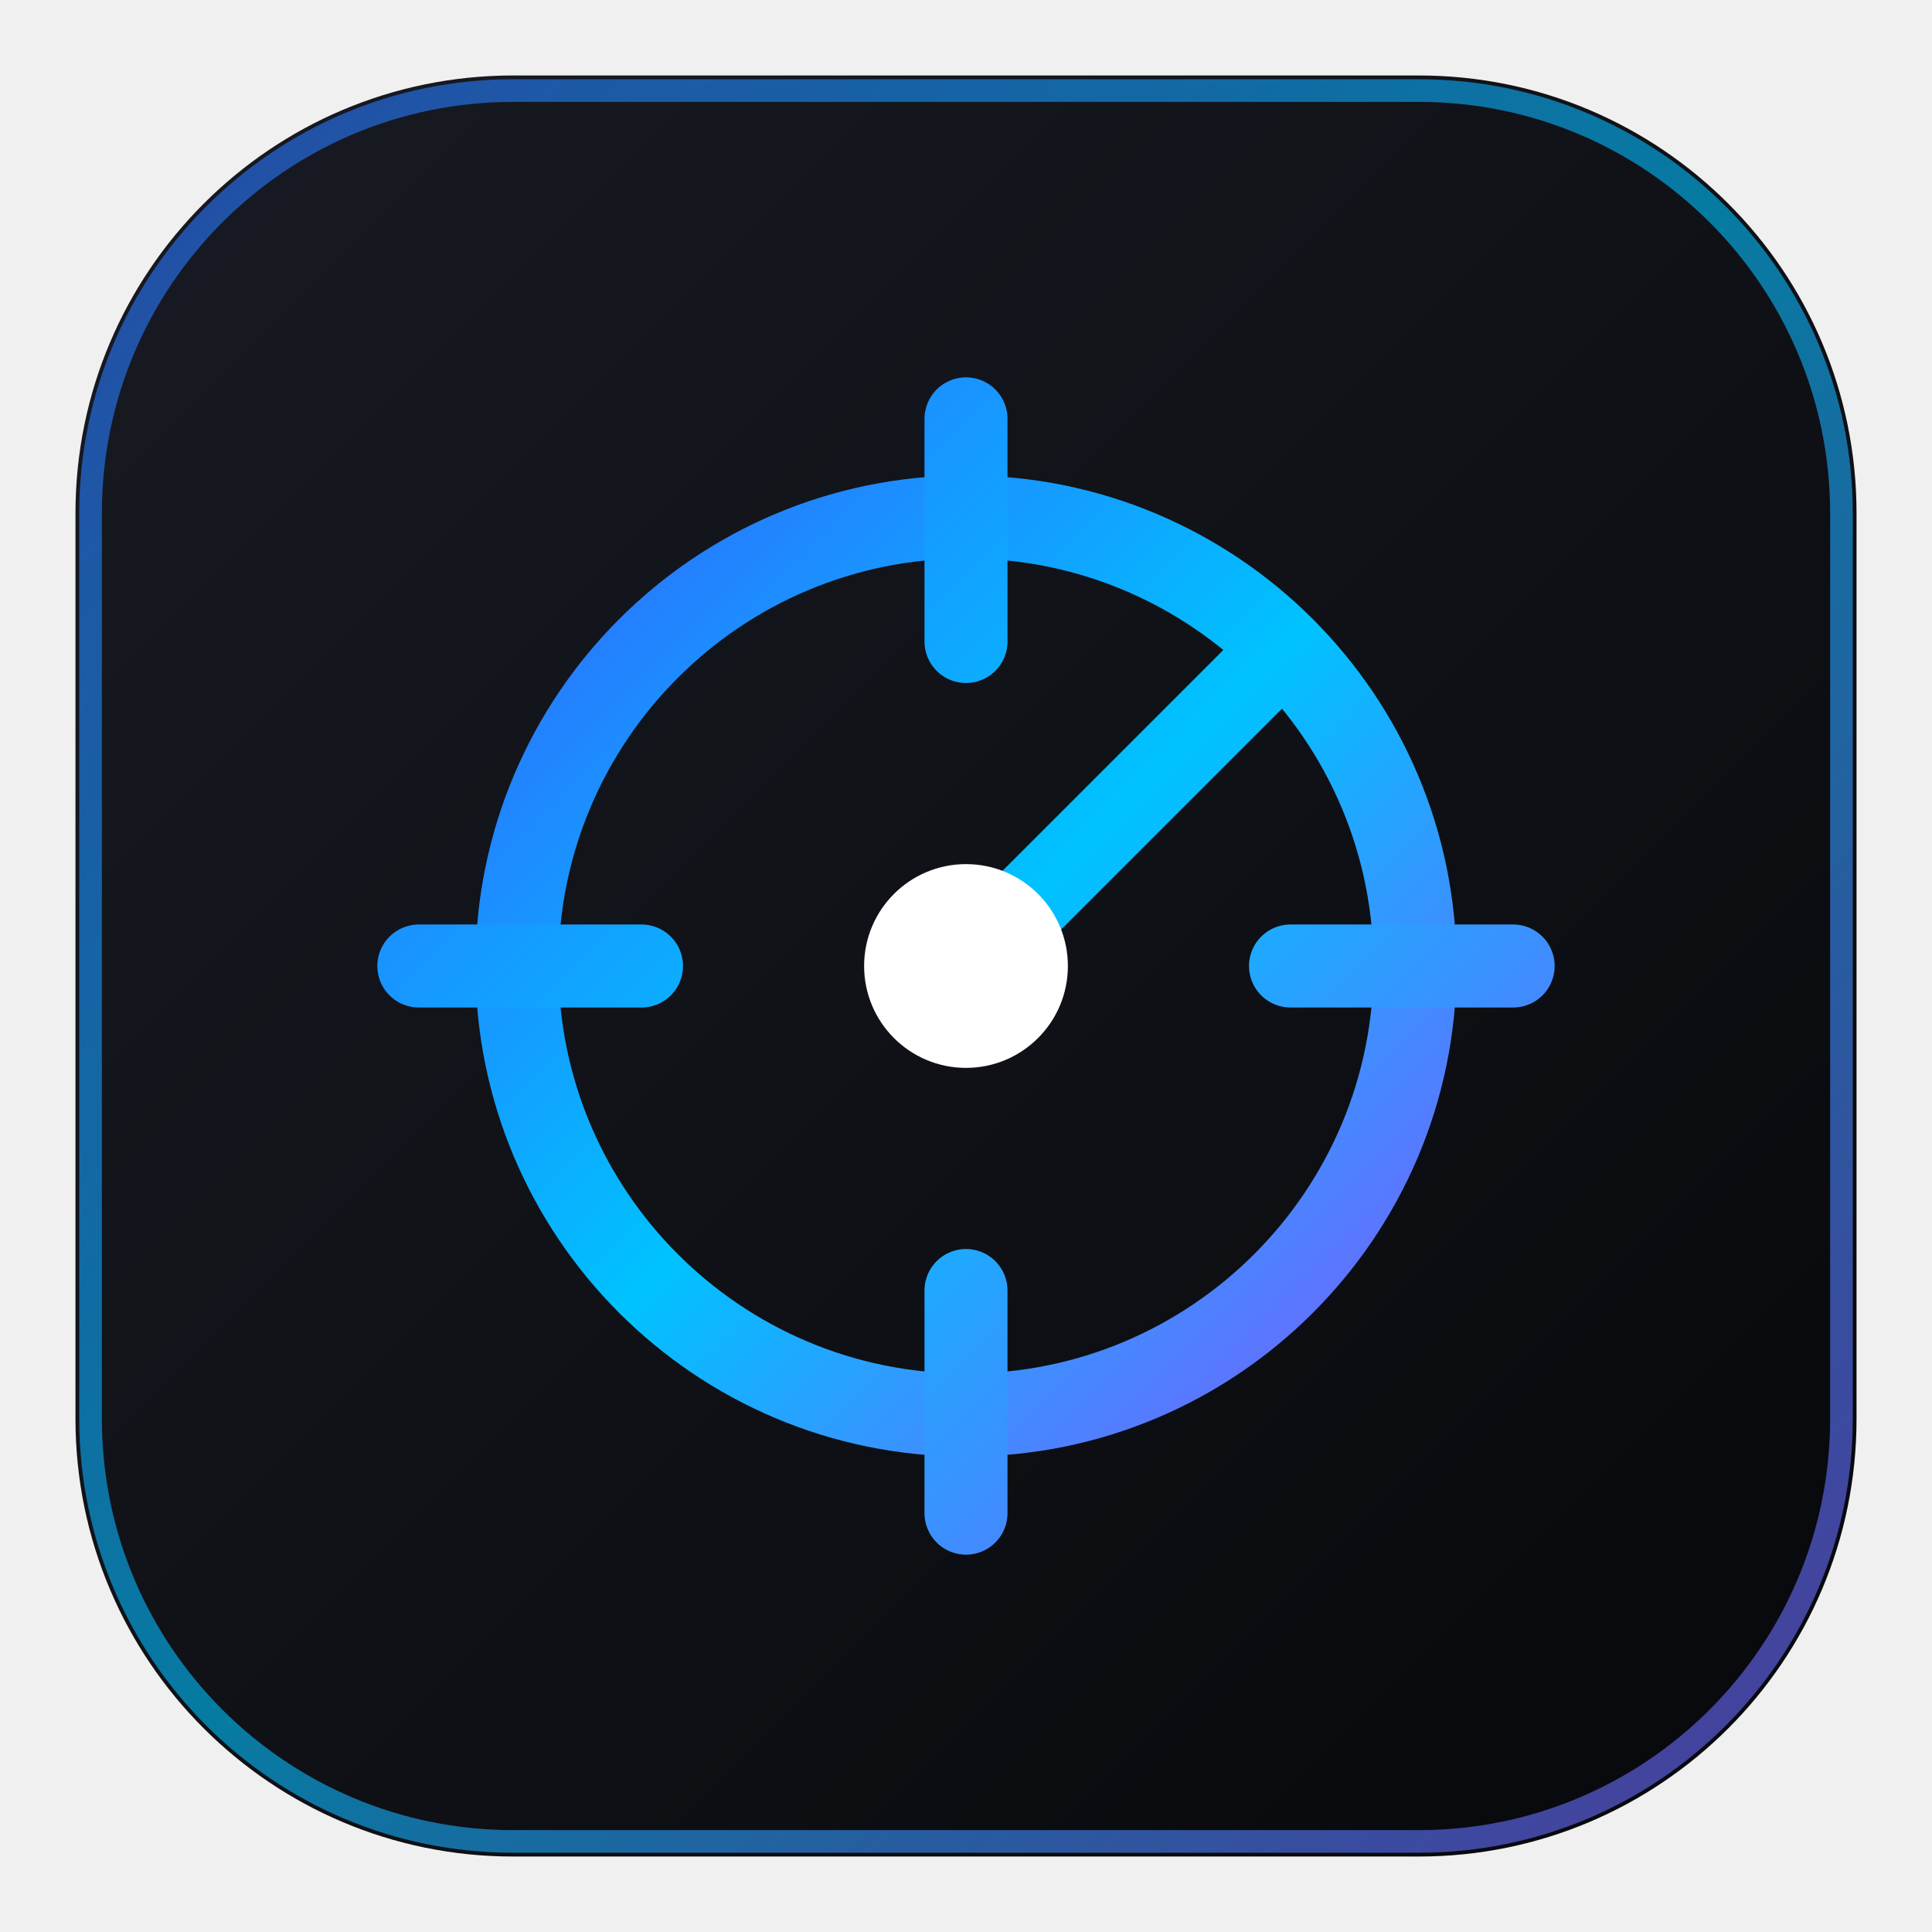
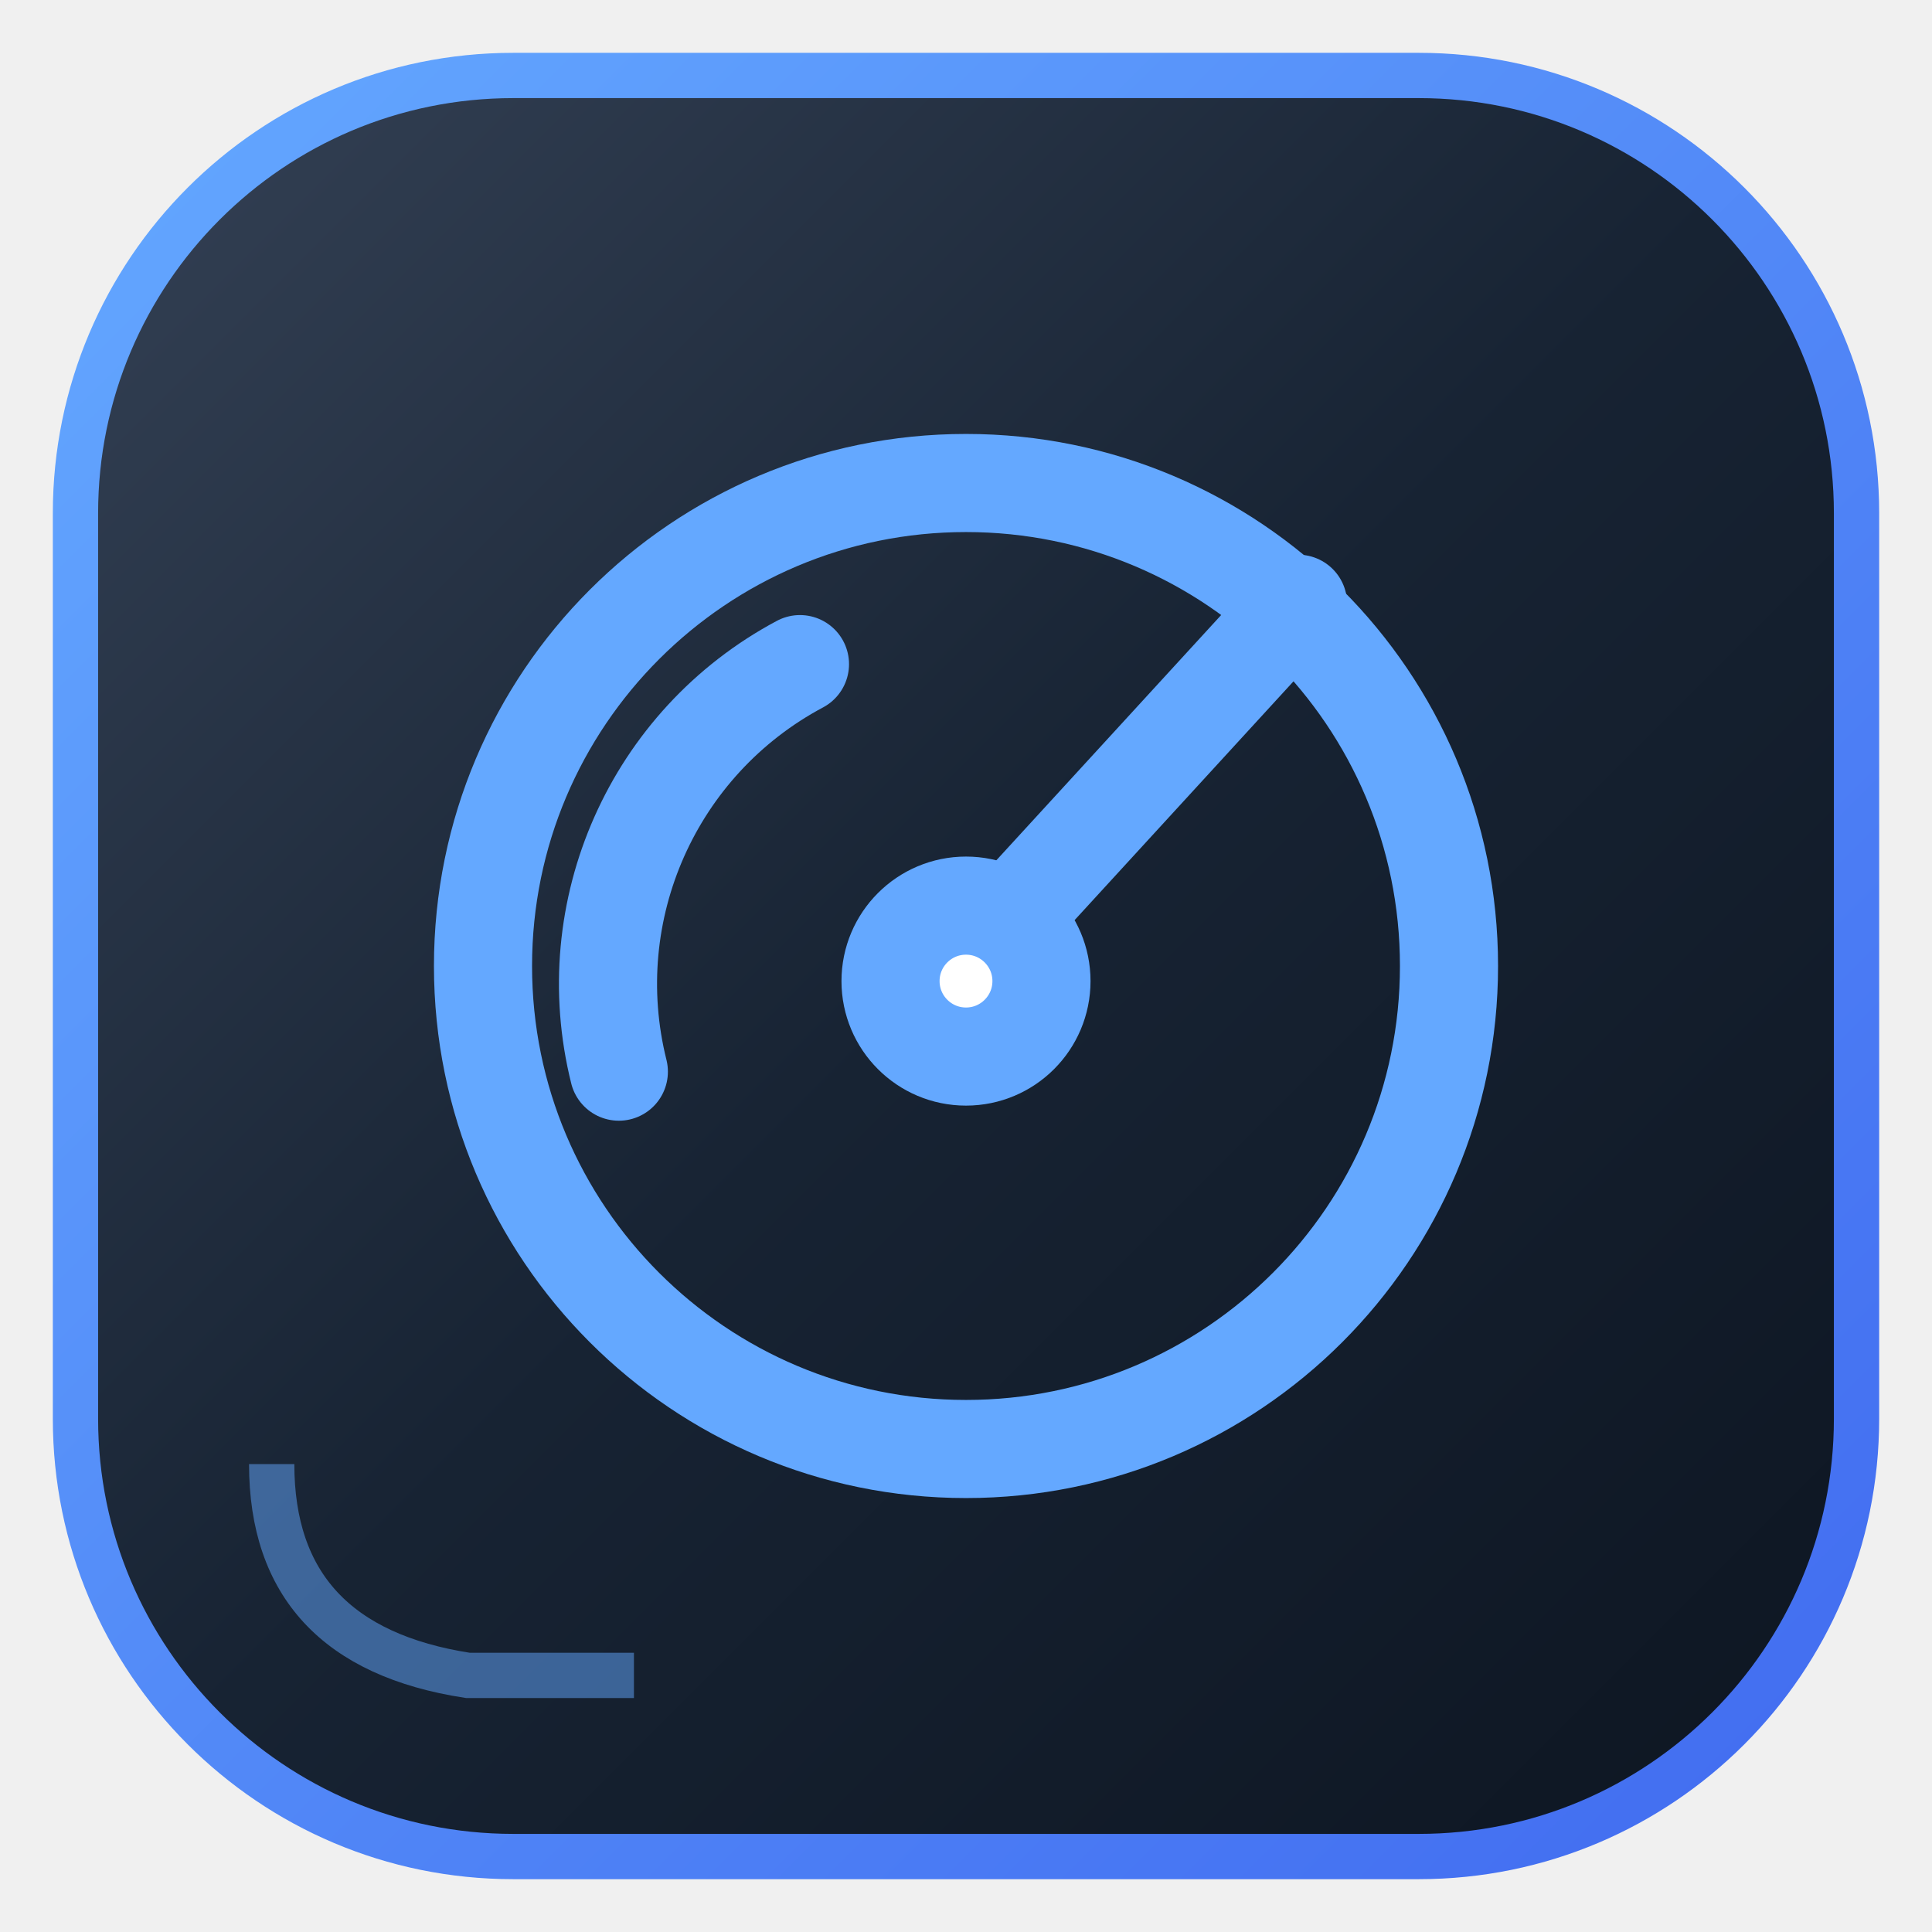
- <svg xmlns="http://www.w3.org/2000/svg" viewBox="0 0 512 512">
+ <svg xmlns="http://www.w3.org/2000/svg" width="512" height="512" viewBox="0 0 128 128">
  <defs>
-     <linearGradient id="signal" x1="0" y1="0" x2="1" y2="1">
-       <stop stop-color="#2F6BFF" />
-       <stop offset=".5" stop-color="#00C2FF" />
-       <stop offset="1" stop-color="#7A5CFF" />
+     <linearGradient id="face" x1="0" y1="0" x2="1" y2="1">
+       <stop stop-color="#354256" />
+       <stop offset=".5" stop-color="#172333" />
+       <stop offset="1" stop-color="#0D1521" />
    </linearGradient>
-     <linearGradient id="stage" x2="1" y2="1">
-       <stop stop-color="#181B23" />
-       <stop offset="1" stop-color="#07080B" />
+     <linearGradient id="rim" x1="0" y1="0" x2="1" y2="1">
+       <stop stop-color="#64A8FF" />
+       <stop offset="1" stop-color="#416BF0" />
    </linearGradient>
  </defs>
-   <rect x="20" y="20" width="472" height="472" rx="116" fill="url(#stage)" />
-   <rect x="24" y="24" width="464" height="464" rx="112" fill="none" stroke="url(#signal)" stroke-opacity=".6" stroke-width="6" />
-   <g fill="none" stroke="url(#signal)" stroke-width="22" stroke-linecap="round" stroke-linejoin="round">
-     <circle cx="256" cy="256" r="119" />
-     <path d="M256 111V170M256 342V401M111 256H170M342 256H401M256 256L332 180" />
-     <circle cx="256" cy="256" r="27" fill="#FFFFFF" stroke="none" />
+   <rect x="5" y="5" width="118" height="118" rx="29" fill="url(#face)" stroke="url(#rim)" stroke-width="3" />
+   <path d="M18 97q0 12 13 14h11" fill="none" stroke="#64A8FF" stroke-width="3" opacity=".5" />
+   <g fill="none" stroke="#64A8FF" stroke-width="6.5" stroke-linecap="round" stroke-linejoin="round">
+     <circle cx="64" cy="64" r="32" />
+     <path d="M64 64l22-24M41 71a24 24 0 0 1 12-27" />
+     <circle cx="64" cy="65" r="5" fill="white" />
  </g>
</svg>
